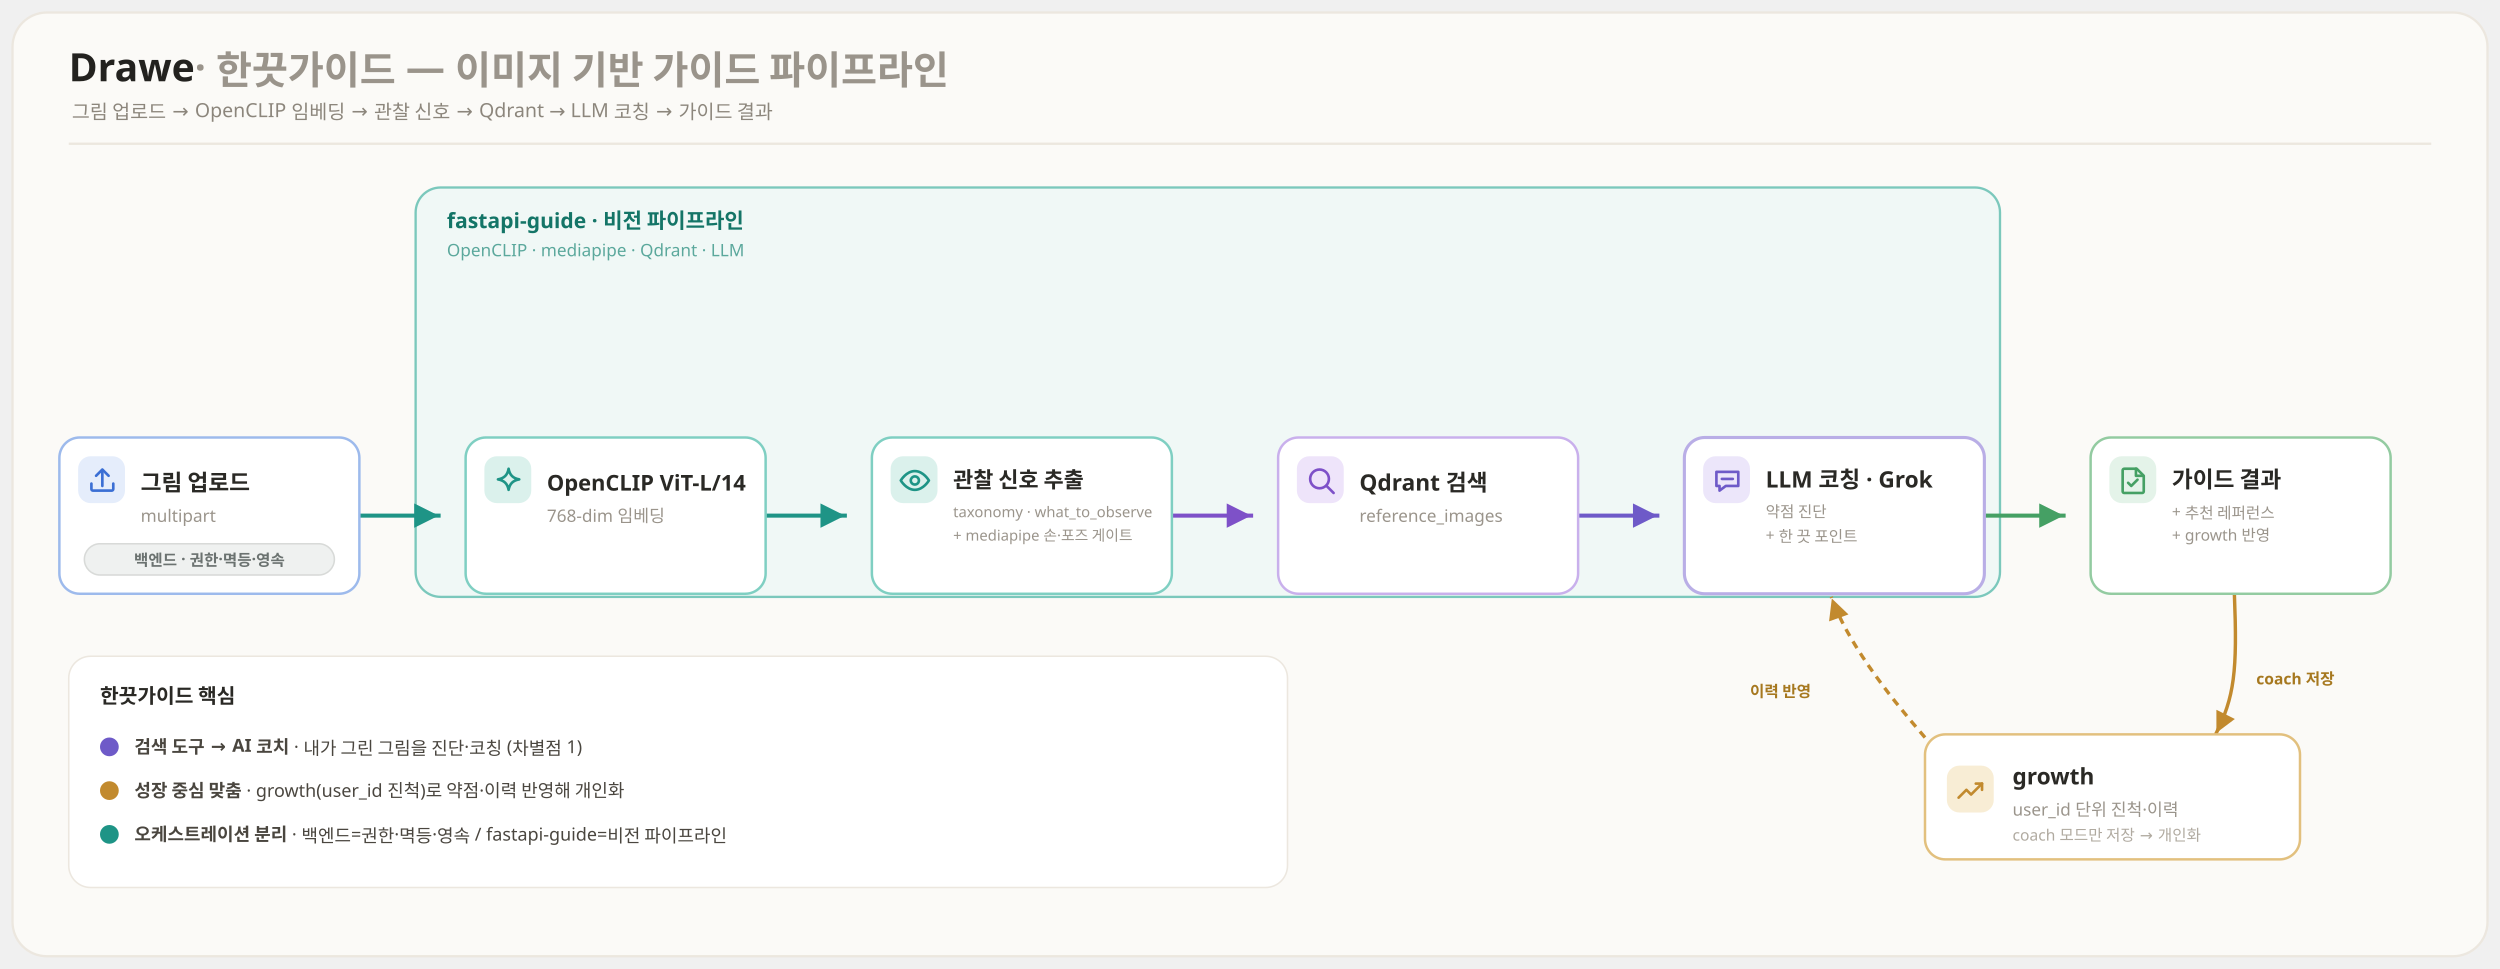
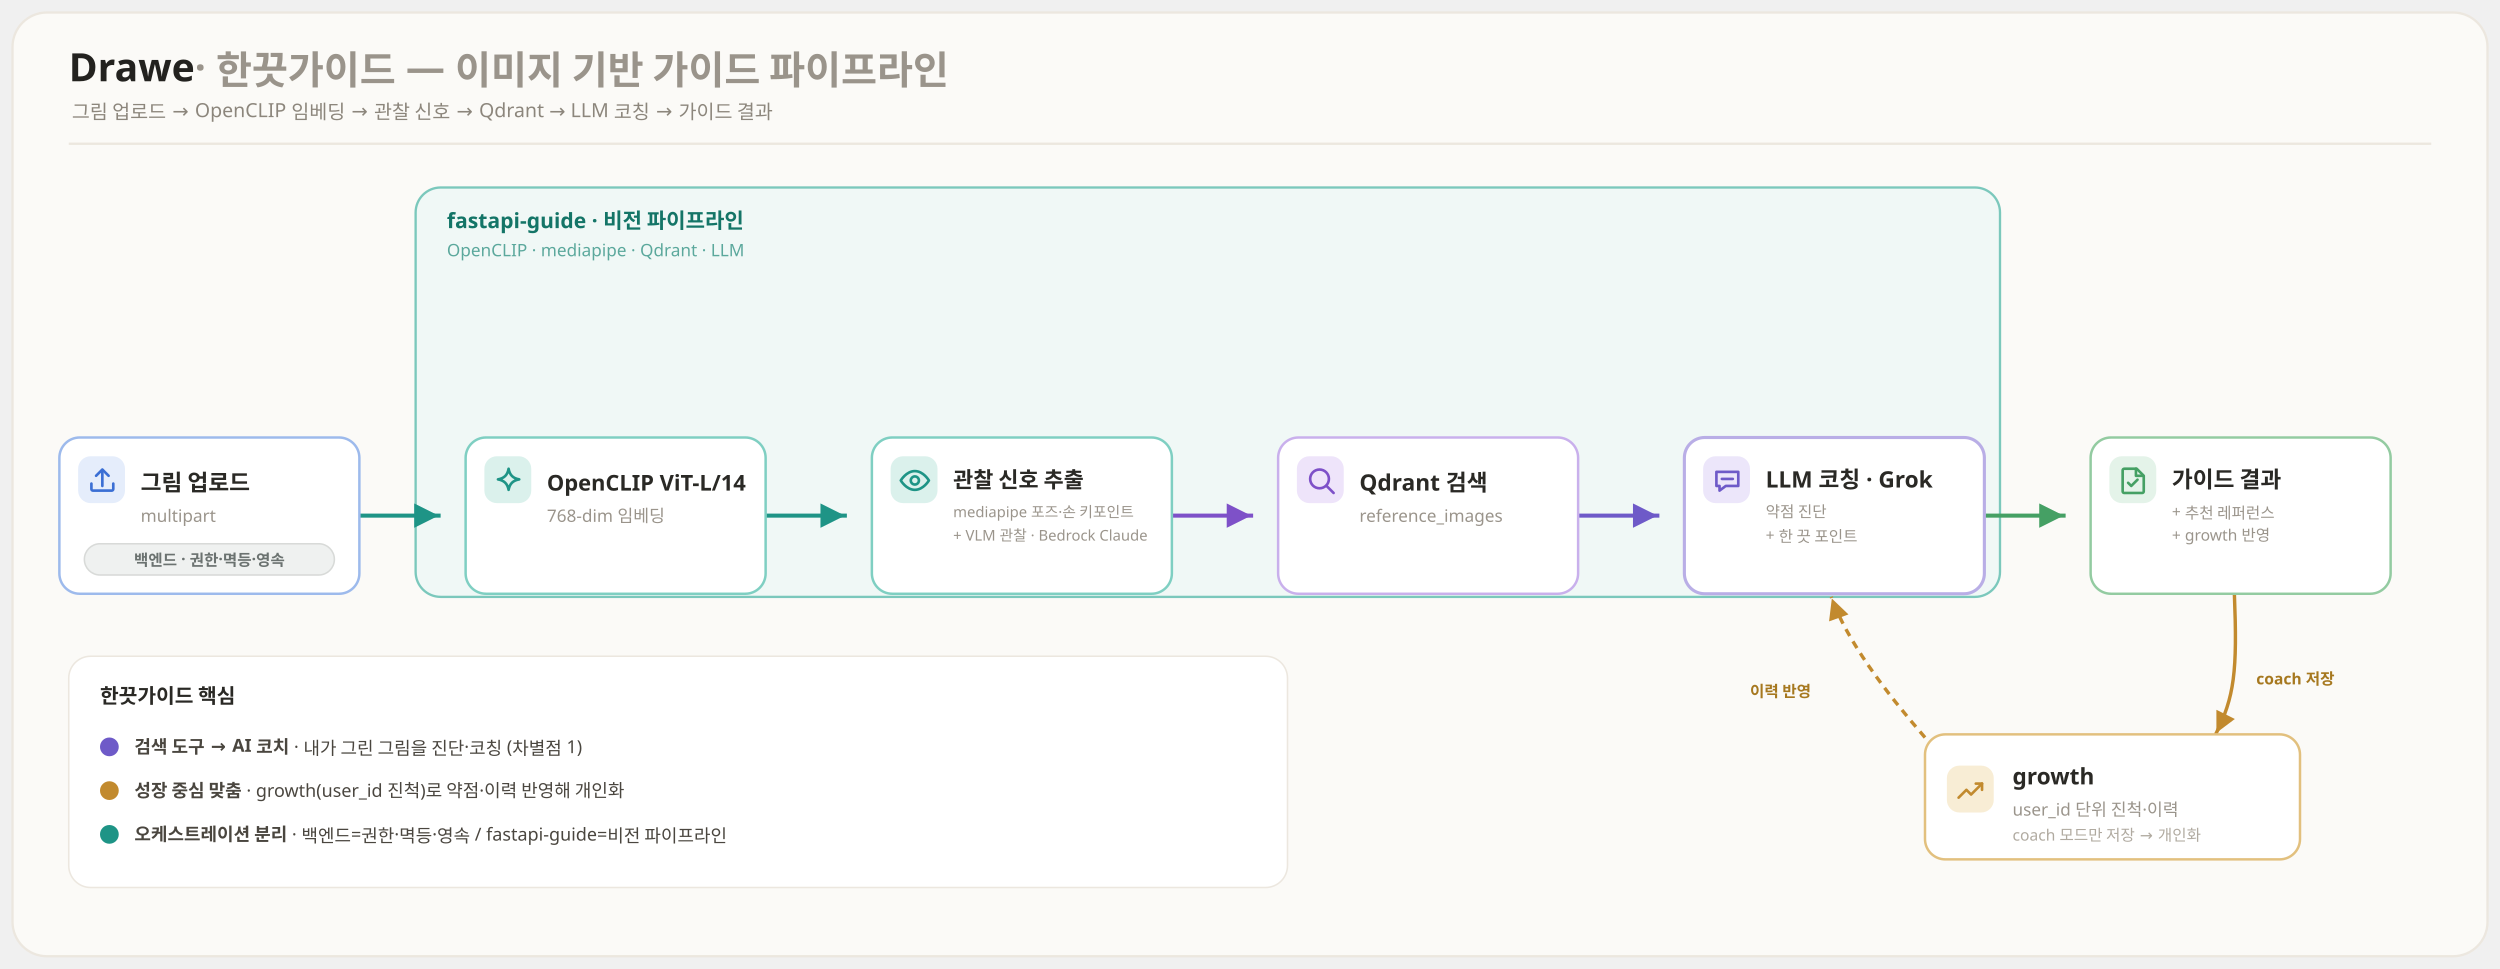
<svg xmlns="http://www.w3.org/2000/svg" viewBox="0 0 1600 620" font-family="ui-sans-serif, system-ui, 'Segoe UI', 'Malgun Gothic', sans-serif" role="img" aria-labelledby="ttl desc">
  <defs>
    <g id="ic-upload" stroke="currentColor" stroke-width="1.7" fill="none" stroke-linejoin="round" stroke-linecap="round">
      <path d="M12 15.5V5.5" />
      <path d="M8 9l4-4 4 4" />
      <path d="M5 14v3.5a1 1 0 0 0 1 1h12a1 1 0 0 0 1-1V14" />
    </g>
    <g id="ic-spark" stroke="currentColor" stroke-width="1.7" fill="none" stroke-linejoin="round" stroke-linecap="round">
      <path d="M12 4.5c.7 4 2.8 6.1 6.8 6.8-4 .7-6.1 2.8-6.8 6.7-.7-3.9-2.8-6-6.8-6.7 4-.7 6.1-2.8 6.8-6.8z" />
    </g>
    <g id="ic-observe" stroke="currentColor" stroke-width="1.7" fill="none" stroke-linejoin="round" stroke-linecap="round">
      <path d="M3 12s3.5-6 9-6 9 6 9 6-3.5 6-9 6-9-6-9-6z" />
      <circle cx="12" cy="12" r="2.6" />
    </g>
    <g id="ic-search" stroke="currentColor" stroke-width="1.7" fill="none" stroke-linejoin="round" stroke-linecap="round">
      <circle cx="11" cy="11" r="6" />
      <path d="M15.5 15.5L20 20" />
    </g>
    <g id="ic-chat" stroke="currentColor" stroke-width="1.7" fill="none" stroke-linejoin="round" stroke-linecap="round">
      <path d="M5 6.5h14v9H11l-4 3v-3H5z" />
      <path d="M8.5 11h7" />
    </g>
    <g id="ic-resp" stroke="currentColor" stroke-width="1.7" fill="none" stroke-linejoin="round" stroke-linecap="round">
      <path d="M6 4.5h8l4.5 4.5V19a1 1 0 0 1-1 1H6a1 1 0 0 1-1-1V5.5a1 1 0 0 1 1-1z" />
      <path d="M13.5 4.5V9H18" />
      <path d="M8.5 13.5l2 2 4-4" />
    </g>
    <g id="ic-growth" stroke="currentColor" stroke-width="1.7" fill="none" stroke-linejoin="round" stroke-linecap="round">
      <path d="M4 17l5-5 3 3 7-7" />
      <path d="M15 8h4v4" />
    </g>
    <marker id="g-teal" markerWidth="9" markerHeight="9" refX="6.5" refY="3" orient="auto">
      <path d="M0 0l6 3-6 3z" fill="#1E9486" />
    </marker>
    <marker id="g-purple" markerWidth="9" markerHeight="9" refX="6.5" refY="3" orient="auto">
      <path d="M0 0l6 3-6 3z" fill="#7E51C8" />
    </marker>
    <marker id="g-indigo" markerWidth="9" markerHeight="9" refX="6.5" refY="3" orient="auto">
      <path d="M0 0l6 3-6 3z" fill="#6E5AC8" />
    </marker>
    <marker id="g-green" markerWidth="9" markerHeight="9" refX="6.5" refY="3" orient="auto">
      <path d="M0 0l6 3-6 3z" fill="#45A064" />
    </marker>
    <marker id="g-amber" markerWidth="9" markerHeight="9" refX="6.5" refY="3" orient="auto">
      <path d="M0 0l6 3-6 3z" fill="#C28A2E" />
    </marker>
  </defs>
  <rect x="8" y="8" width="1584" height="604" rx="22" fill="#FBFAF7" stroke="#ECE7DF" stroke-width="1.5" />
  <text x="44" y="52" font-size="25" font-weight="800" fill="#23221F">Drawe<tspan fill="#9A948B" font-weight="600"> · 한끗가이드 — 이미지 기반 가이드 파이프라인</tspan>
  </text>
  <text x="46" y="76" font-size="12.5" fill="#8C867C">그림 업로드 → OpenCLIP 임베딩 → 관찰 신호 → Qdrant → LLM 코칭 → 가이드 결과</text>
  <line x1="44" y1="92" x2="1556" y2="92" stroke="#ECE7DF" stroke-width="1.5" />
  <rect x="266" y="120" width="1014" height="262" rx="16" fill="#F0F8F6" stroke="#7BC8BC" stroke-width="1.5" />
  <text x="286" y="146" font-size="13.5" font-weight="700" fill="#147567">fastapi-guide · 비전 파이프라인</text>
  <text x="286" y="164" font-size="11" fill="#5BA89C">OpenCLIP · mediapipe · Qdrant · LLM</text>
  <path d="M230 330 L282 330" fill="none" stroke="#1E9486" stroke-width="2.6" marker-end="url(#g-teal)" />
  <path d="M490 330 L542 330" fill="none" stroke="#1E9486" stroke-width="2.6" marker-end="url(#g-teal)" />
  <path d="M750 330 L802 330" fill="none" stroke="#7E51C8" stroke-width="2.6" marker-end="url(#g-purple)" />
  <path d="M1010 330 L1062 330" fill="none" stroke="#6E5AC8" stroke-width="2.6" marker-end="url(#g-indigo)" />
  <path d="M1270 330 L1322 330" fill="none" stroke="#45A064" stroke-width="2.6" marker-end="url(#g-green)" />
  <path d="M1430 380 C 1432 430 1430 446 1418 470" fill="none" stroke="#C28A2E" stroke-width="2.2" marker-end="url(#g-amber)" />
  <text x="1444" y="438" font-size="10" font-weight="700" fill="#A6781F">coach 저장</text>
  <path d="M1232 472 C 1206 442 1182 410 1172 382" fill="none" stroke="#C28A2E" stroke-width="2.2" stroke-dasharray="5 4" marker-end="url(#g-amber)" />
  <text x="1120" y="446" font-size="10" font-weight="700" fill="#A6781F">이력 반영</text>
  <g>
    <rect x="38" y="280" width="192" height="100" rx="13" fill="#FFFFFF" stroke="#9DBAEC" stroke-width="1.6" />
    <g transform="translate(52,294)" color="#3B6FD4">
      <rect x="-2" y="-2" width="30" height="30" rx="8" fill="#E5EDFB" />
      <use href="#ic-upload" x="1.5" y="1.5" />
    </g>
    <text x="90" y="314" font-size="14.5" font-weight="700" fill="#2A2925">그림 업로드</text>
    <text x="90" y="334" font-size="11" fill="#9A948B">multipart</text>
    <rect x="54" y="348" width="160" height="20" rx="10" fill="#EFF1F0" stroke="#D8DAD8" />
    <text x="134" y="362" font-size="10" font-weight="600" text-anchor="middle" fill="#6B7270">백엔드 · 권한·멱등·영속</text>
  </g>
  <g>
    <rect x="298" y="280" width="192" height="100" rx="13" fill="#FFFFFF" stroke="#7FCFC2" stroke-width="1.6" />
    <g transform="translate(312,294)" color="#1E9486">
      <rect x="-2" y="-2" width="30" height="30" rx="8" fill="#DBF1EC" />
      <use href="#ic-spark" x="1.5" y="1.5" />
    </g>
    <text x="350" y="314" font-size="14" font-weight="700" fill="#2A2925">OpenCLIP ViT-L/14</text>
    <text x="350" y="334" font-size="11" fill="#9A948B">768-dim 임베딩</text>
  </g>
  <g>
    <rect x="558" y="280" width="192" height="100" rx="13" fill="#FFFFFF" stroke="#7FCFC2" stroke-width="1.6" />
    <g transform="translate(572,294)" color="#1E9486">
      <rect x="-2" y="-2" width="30" height="30" rx="8" fill="#DBF1EC" />
      <use href="#ic-observe" x="1.5" y="1.5" />
    </g>
    <text x="610" y="312" font-size="14" font-weight="700" fill="#2A2925">관찰 신호 추출</text>
-     <text x="610" y="331" font-size="9.5" fill="#9A948B">taxonomy · what_to_observe</text>
-     <text x="610" y="346" font-size="9.5" fill="#9A948B">+ mediapipe 손·포즈 게이트</text>
+     <text x="610" y="331" font-size="9.5" fill="#9A948B">mediapipe 포즈·손 키포인트</text>
+     <text x="610" y="346" font-size="9.5" fill="#9A948B">+ VLM 관찰 · Bedrock Claude</text>
  </g>
  <g>
    <rect x="818" y="280" width="192" height="100" rx="13" fill="#FFFFFF" stroke="#C9B0EC" stroke-width="1.6" />
    <g transform="translate(832,294)" color="#7E51C8">
      <rect x="-2" y="-2" width="30" height="30" rx="8" fill="#EEE4FA" />
      <use href="#ic-search" x="1.5" y="1.5" />
    </g>
    <text x="870" y="314" font-size="14.5" font-weight="700" fill="#2A2925">Qdrant 검색</text>
    <text x="870" y="334" font-size="11" fill="#9A948B">reference_images</text>
  </g>
  <g>
    <rect x="1078" y="280" width="192" height="100" rx="13" fill="#FFFFFF" stroke="#B9AEE6" stroke-width="2" />
    <g transform="translate(1092,294)" color="#6E5AC8">
      <rect x="-2" y="-2" width="30" height="30" rx="8" fill="#ECE6FA" />
      <use href="#ic-chat" x="1.5" y="1.5" />
    </g>
    <text x="1130" y="312" font-size="14.5" font-weight="700" fill="#2A2925">LLM 코칭 · Grok</text>
    <text x="1130" y="331" font-size="10" fill="#9A948B">약점 진단</text>
    <text x="1130" y="346" font-size="10" fill="#9A948B">+ 한 끗 포인트</text>
  </g>
  <g>
    <rect x="1338" y="280" width="192" height="100" rx="13" fill="#FFFFFF" stroke="#93CBA1" stroke-width="1.6" />
    <g transform="translate(1352,294)" color="#45A064">
      <rect x="-2" y="-2" width="30" height="30" rx="8" fill="#E4F3E9" />
      <use href="#ic-resp" x="1.5" y="1.5" />
    </g>
    <text x="1390" y="312" font-size="14.5" font-weight="700" fill="#2A2925">가이드 결과</text>
    <text x="1390" y="331" font-size="10" fill="#9A948B">+ 추천 레퍼런스</text>
    <text x="1390" y="346" font-size="10" fill="#9A948B">+ growth 반영</text>
  </g>
  <g>
    <rect x="1232" y="470" width="240" height="80" rx="13" fill="#FFFFFF" stroke="#E2C07E" stroke-width="1.6" />
    <g transform="translate(1248,492)" color="#C28A2E">
      <rect x="-2" y="-2" width="30" height="30" rx="8" fill="#F8EDD5" />
      <use href="#ic-growth" x="1.5" y="1.5" />
    </g>
    <text x="1288" y="502" font-size="14.5" font-weight="700" fill="#2A2925">growth</text>
    <text x="1288" y="522" font-size="11" fill="#9A948B">user_id 단위 진척·이력</text>
    <text x="1288" y="538" font-size="10" fill="#B0AAA0">coach 모드만 저장 → 개인화</text>
  </g>
  <g transform="translate(44,420)">
    <rect x="0" y="0" width="780" height="148" rx="14" fill="#FFFFFF" stroke="#ECE7DF" />
    <text x="20" y="30" font-size="13" font-weight="700" fill="#2A2925">한끗가이드 핵심</text>
    <circle cx="26" cy="58" r="6" fill="#6E5AC8" />
    <text x="42" y="62" font-size="11.5" fill="#4A463F">
      <tspan font-weight="700">검색 도구 → AI 코치</tspan> · 내가 그린 그림을 진단·코칭 (차별점 1)</text>
    <circle cx="26" cy="86" r="6" fill="#C28A2E" />
    <text x="42" y="90" font-size="11.5" fill="#4A463F">
      <tspan font-weight="700">성장 중심 맞춤</tspan> · growth(user_id 진척)로 약점·이력 반영해 개인화</text>
    <circle cx="26" cy="114" r="6" fill="#1E9486" />
    <text x="42" y="118" font-size="11.5" fill="#4A463F">
      <tspan font-weight="700">오케스트레이션 분리</tspan> · 백엔드=권한·멱등·영속 / fastapi-guide=비전 파이프라인</text>
  </g>
</svg>
